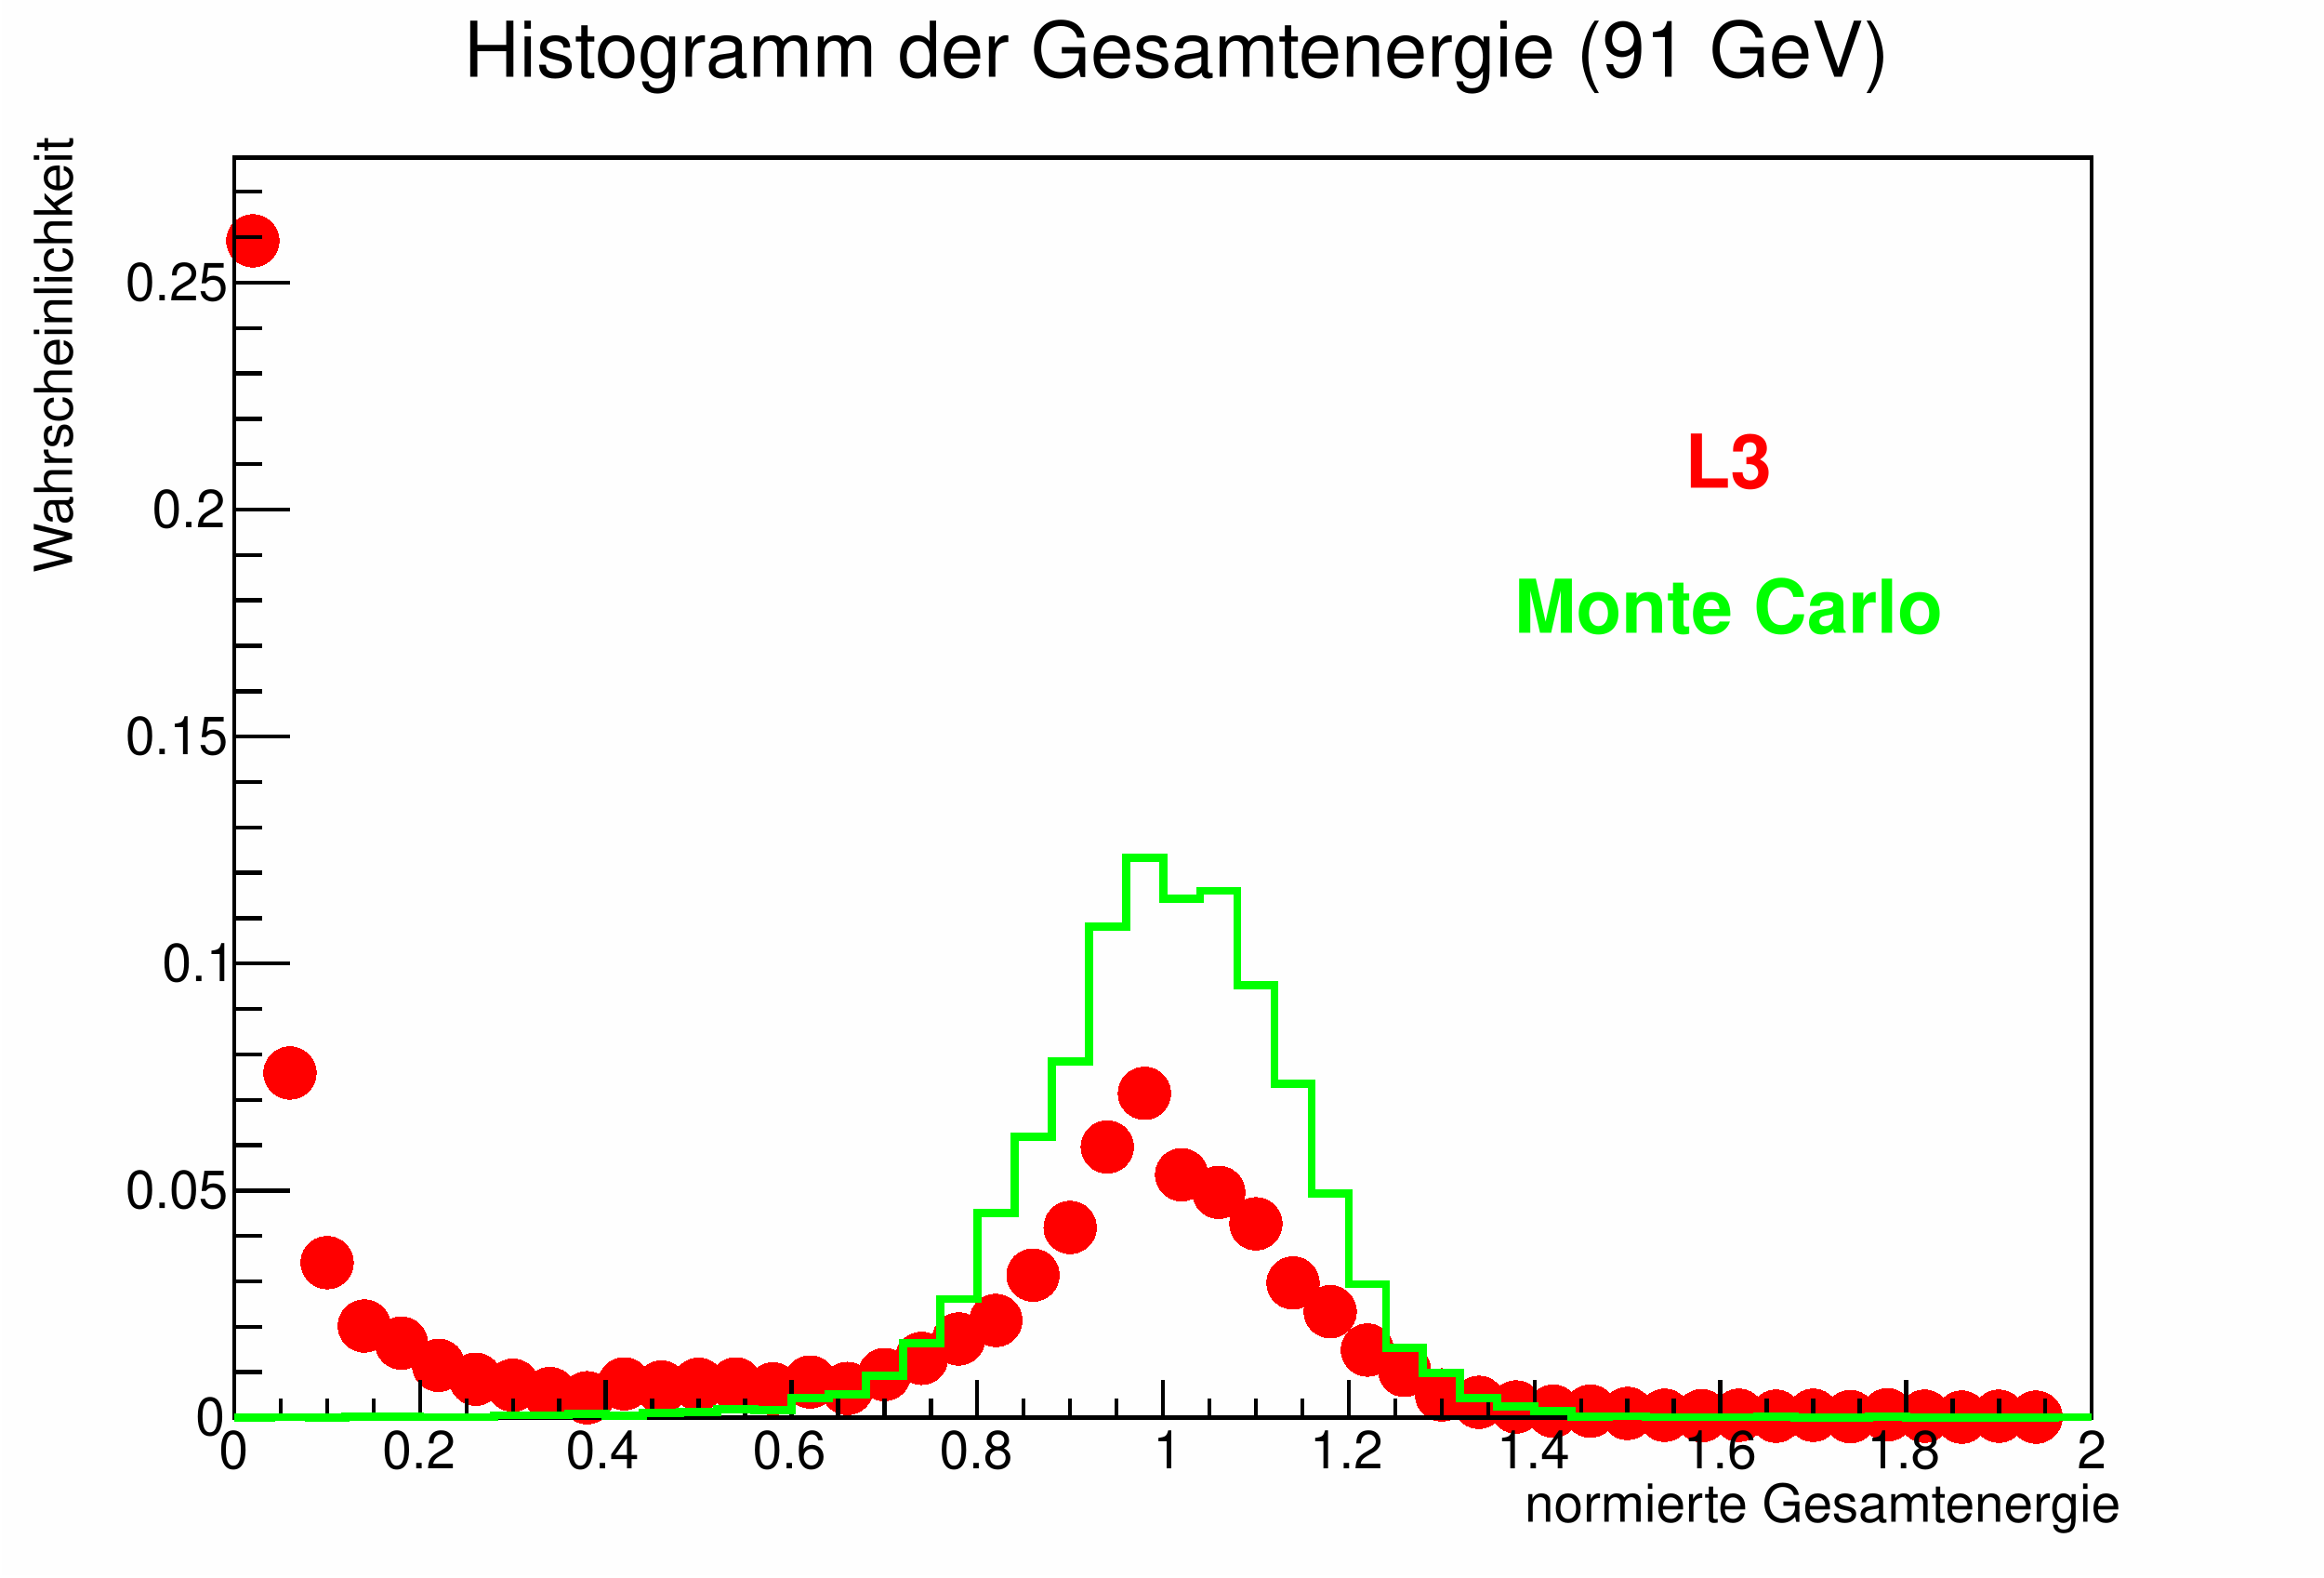
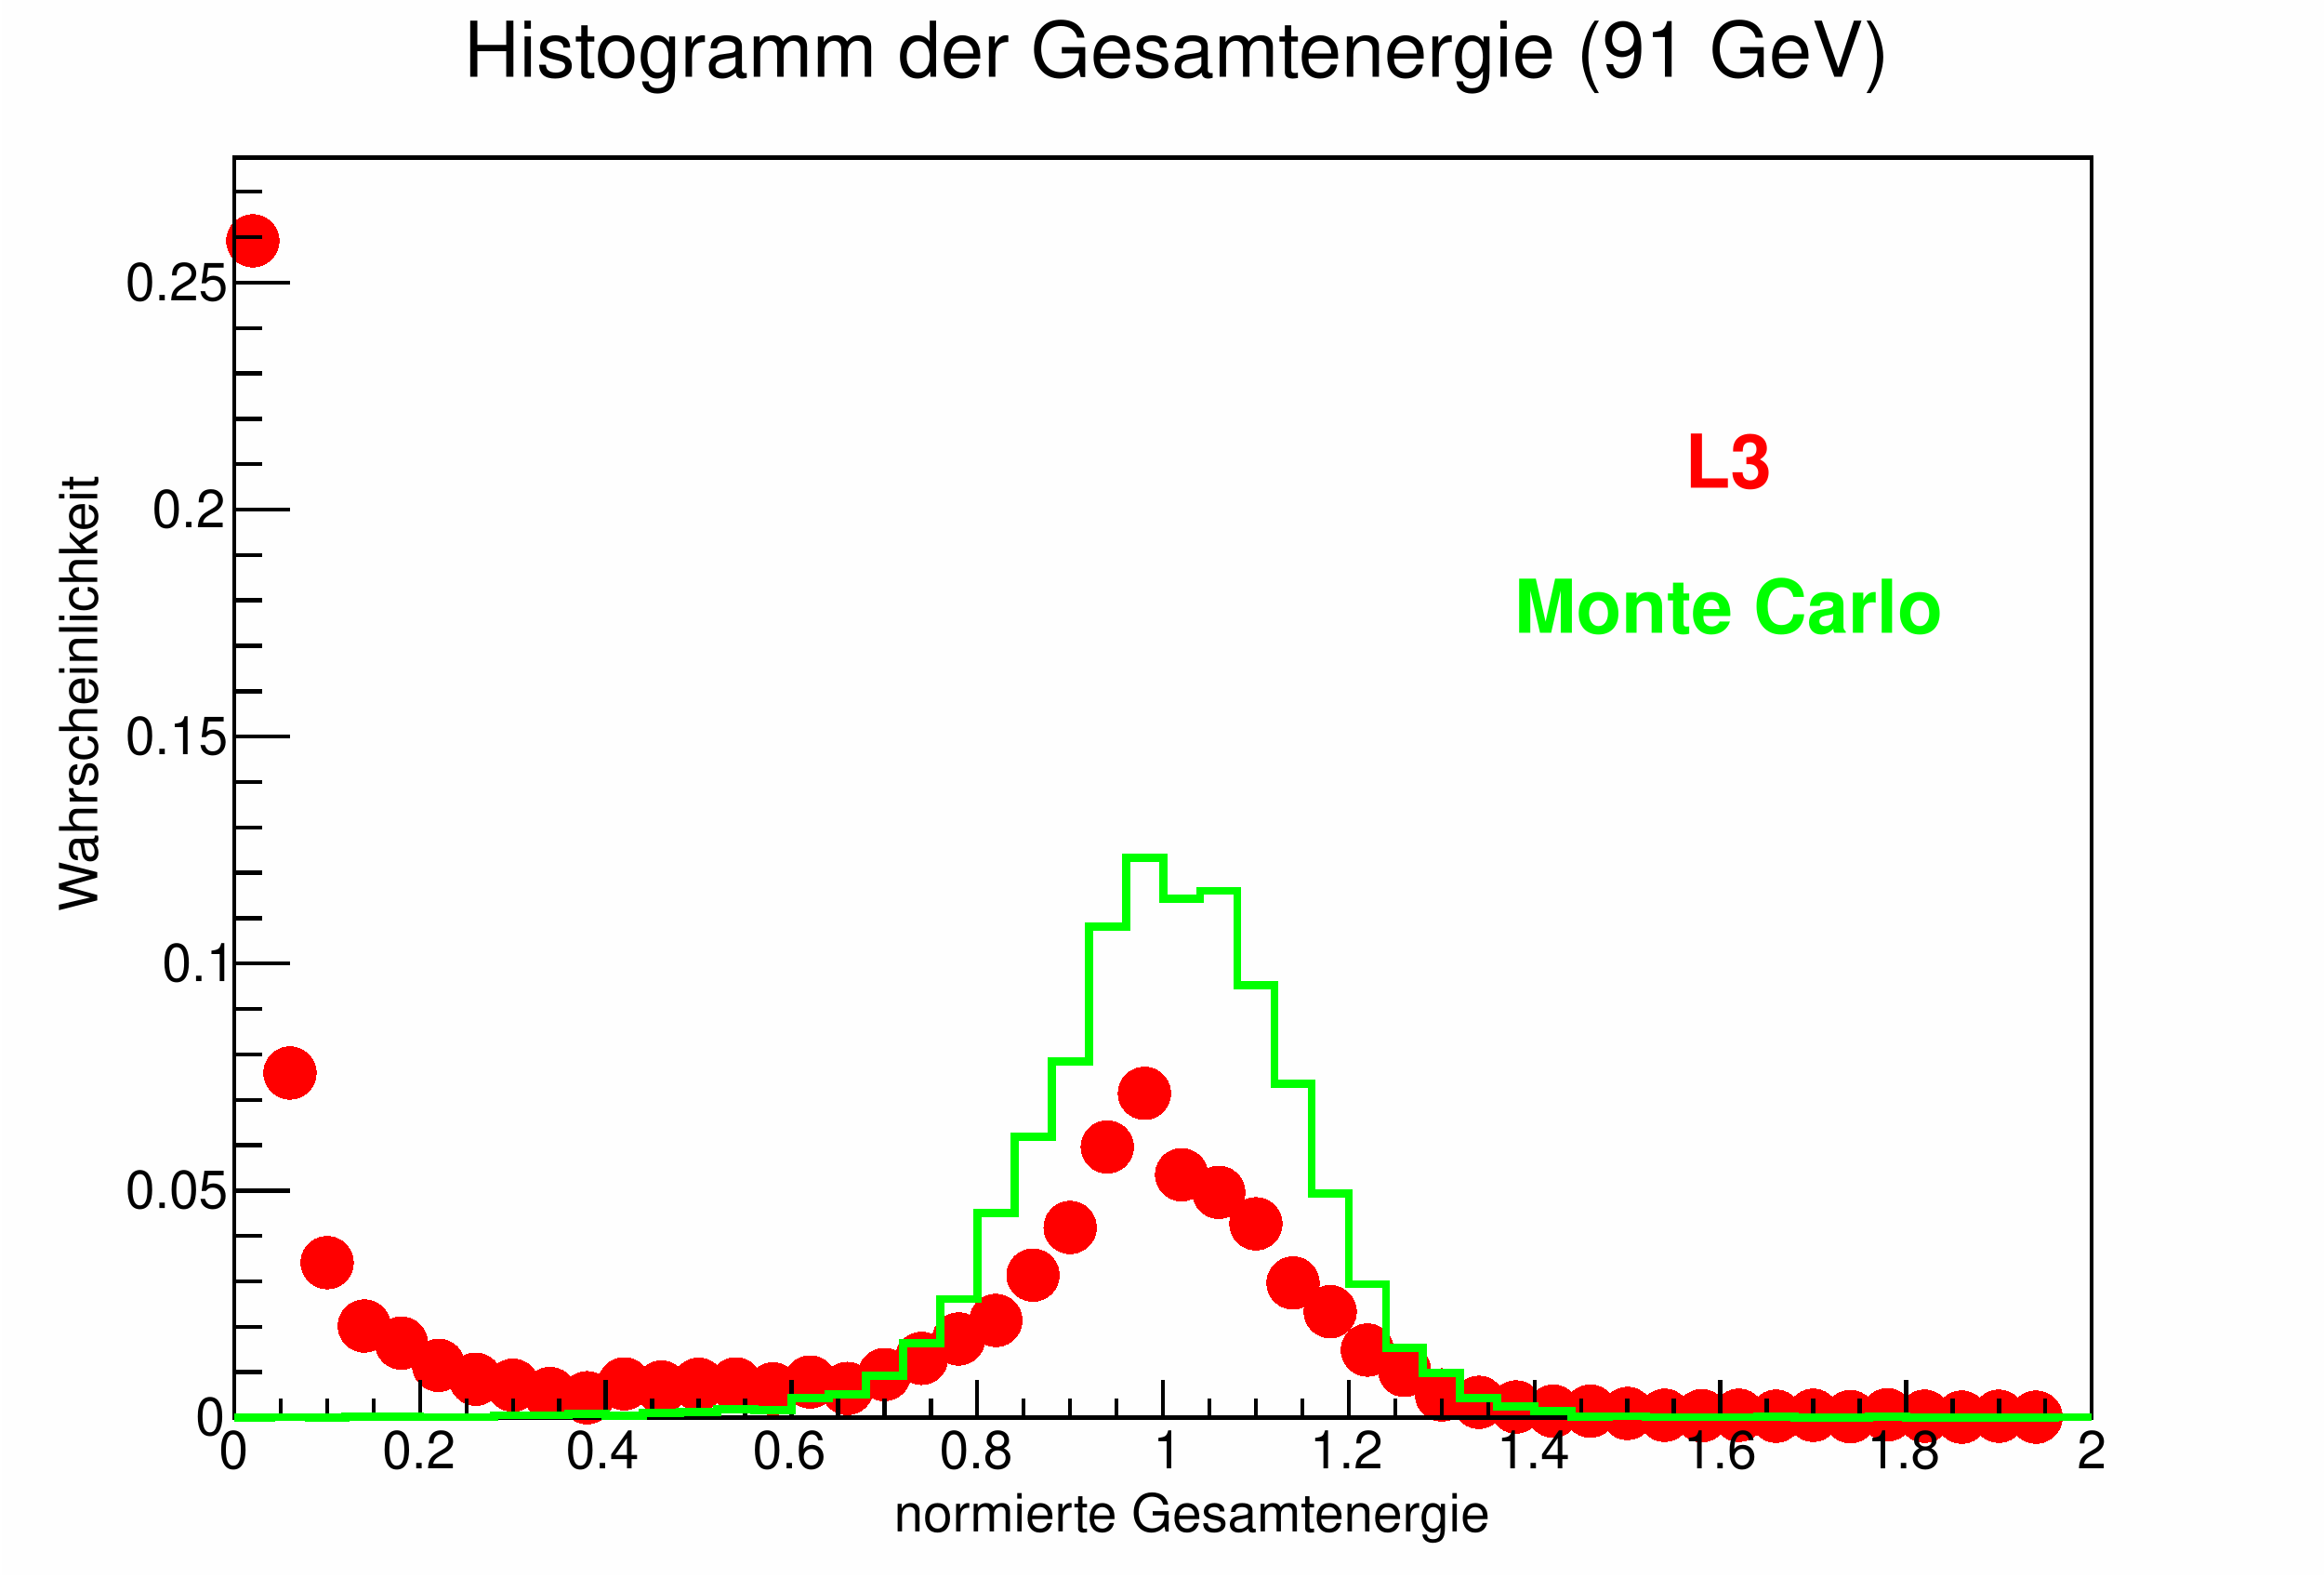
<svg xmlns="http://www.w3.org/2000/svg" width="567.429" height="384.969" viewBox="0 0 567.429 384.969" shape-rendering="crispEdges" version="1.1" id="svg143">
  <defs id="defs1" />
  <rect x="0.5" y="0" width="566.929" height="384.469" fill="#fefefe" id="rect1" />
  <rect x="57.193" y="38.447" width="453.543" height="307.575" fill="#fefefe" id="rect2" />
  <rect x="57.193" y="38.447" width="453.543" height="307.575" fill="none" stroke="black" id="rect3" />
  <rect x="57.193" y="38.447" width="453.543" height="307.575" fill="#fefefe" id="rect4" />
  <rect x="57.193" y="38.447" width="453.543" height="307.575" fill="none" stroke="black" id="rect5" />
  <g fill="#ff0000" id="g5">
    <circle cx="61.728" cy="58.788" r="6.516" id="circle5" />
  </g>
  <g fill="#ff0000" id="g6">
    <circle cx="70.799" cy="261.907" r="6.516" id="circle6" />
  </g>
  <g fill="#ff0000" id="g7">
    <circle cx="79.87" cy="308.199" r="6.516" id="circle7" />
  </g>
  <g fill="#ff0000" id="g8">
    <circle cx="88.941" cy="323.667" r="6.516" id="circle8" />
  </g>
  <g fill="#ff0000" id="g9">
    <circle cx="98.012" cy="327.844" r="6.516" id="circle9" />
  </g>
  <g fill="#ff0000" id="g10">
    <circle cx="107.083" cy="333.264" r="6.516" id="circle10" />
  </g>
  <g fill="#ff0000" id="g11">
    <circle cx="116.154" cy="336.651" r="6.516" id="circle11" />
  </g>
  <g fill="#ff0000" id="g12">
    <circle cx="125.224" cy="338.119" r="6.516" id="circle12" />
  </g>
  <g fill="#ff0000" id="g13">
    <circle cx="134.295" cy="340.151" r="6.516" id="circle13" />
  </g>
  <g fill="#ff0000" id="g14">
    <circle cx="143.366" cy="341.167" r="6.516" id="circle14" />
  </g>
  <g fill="#ff0000" id="g15">
    <circle cx="152.437" cy="337.78" r="6.516" id="circle15" />
  </g>
  <g fill="#ff0000" id="g16">
    <circle cx="161.508" cy="338.57" r="6.516" id="circle16" />
  </g>
  <g fill="#ff0000" id="g17">
    <circle cx="170.579" cy="337.893" r="6.516" id="circle17" />
  </g>
  <g fill="#ff0000" id="g18">
    <circle cx="179.65" cy="337.78" r="6.516" id="circle18" />
  </g>
  <g fill="#ff0000" id="g19">
    <circle cx="188.72" cy="339.022" r="6.516" id="circle19" />
  </g>
  <g fill="#ff0000" id="g20">
    <circle cx="197.791" cy="337.328" r="6.516" id="circle20" />
  </g>
  <g fill="#ff0000" id="g21">
    <circle cx="206.862" cy="338.909" r="6.516" id="circle21" />
  </g>
  <g fill="#ff0000" id="g22">
    <circle cx="215.933" cy="335.522" r="6.516" id="circle22" />
  </g>
  <g fill="#ff0000" id="g23">
    <circle cx="225.004" cy="331.57" r="6.516" id="circle23" />
  </g>
  <g fill="#ff0000" id="g24">
    <circle cx="234.075" cy="326.828" r="6.516" id="circle24" />
  </g>
  <g fill="#ff0000" id="g25">
    <circle cx="243.146" cy="322.312" r="6.516" id="circle25" />
  </g>
  <g fill="#ff0000" id="g26">
    <circle cx="252.217" cy="311.247" r="6.516" id="circle26" />
  </g>
  <g fill="#ff0000" id="g27">
    <circle cx="261.287" cy="299.618" r="6.516" id="circle27" />
  </g>
  <g fill="#ff0000" id="g28">
    <circle cx="270.358" cy="279.972" r="6.516" id="circle28" />
  </g>
  <g fill="#ff0000" id="g29">
    <circle cx="279.429" cy="266.875" r="6.516" id="circle29" />
  </g>
  <g fill="#ff0000" id="g30">
    <circle cx="288.5" cy="286.746" r="6.516" id="circle30" />
  </g>
  <g fill="#ff0000" id="g31">
    <circle cx="297.571" cy="291.037" r="6.516" id="circle31" />
  </g>
  <g fill="#ff0000" id="g32">
    <circle cx="306.642" cy="298.714" r="6.516" id="circle32" />
  </g>
  <g fill="#ff0000" id="g33">
    <circle cx="315.713" cy="313.166" r="6.516" id="circle33" />
  </g>
  <g fill="#ff0000" id="g34">
    <circle cx="324.783" cy="320.167" r="6.516" id="circle34" />
  </g>
  <g fill="#ff0000" id="g35">
    <circle cx="333.854" cy="329.538" r="6.516" id="circle35" />
  </g>
  <g fill="#ff0000" id="g36">
    <circle cx="342.925" cy="334.506" r="6.516" id="circle36" />
  </g>
  <g fill="#ff0000" id="g37">
    <circle cx="351.996" cy="340.49" r="6.516" id="circle37" />
  </g>
  <g fill="#ff0000" id="g38">
    <circle cx="361.067" cy="342.296" r="6.516" id="circle38" />
  </g>
  <g fill="#ff0000" id="g39">
    <circle cx="370.138" cy="343.425" r="6.516" id="circle39" />
  </g>
  <g fill="#ff0000" id="g40">
    <circle cx="379.209" cy="344.442" r="6.516" id="circle40" />
  </g>
  <g fill="#ff0000" id="g41">
    <circle cx="388.28" cy="344.442" r="6.516" id="circle41" />
  </g>
  <g fill="#ff0000" id="g42">
    <circle cx="397.35" cy="345.006" r="6.516" id="circle42" />
  </g>
  <g fill="#ff0000" id="g43">
    <circle cx="406.421" cy="345.458" r="6.516" id="circle43" />
  </g>
  <g fill="#ff0000" id="g44">
    <circle cx="415.492" cy="345.571" r="6.516" id="circle44" />
  </g>
  <g fill="#ff0000" id="g45">
    <circle cx="424.563" cy="345.458" r="6.516" id="circle45" />
  </g>
  <g fill="#ff0000" id="g46">
    <circle cx="433.634" cy="345.684" r="6.516" id="circle46" />
  </g>
  <g fill="#ff0000" id="g47">
    <circle cx="442.705" cy="345.458" r="6.516" id="circle47" />
  </g>
  <g fill="#ff0000" id="g48">
    <circle cx="451.776" cy="345.796" r="6.516" id="circle48" />
  </g>
  <g fill="#ff0000" id="g49">
    <circle cx="460.846" cy="345.345" r="6.516" id="circle49" />
  </g>
  <g fill="#ff0000" id="g50">
    <circle cx="469.917" cy="345.684" r="6.516" id="circle50" />
  </g>
  <g fill="#ff0000" id="g51">
    <circle cx="478.988" cy="345.909" r="6.516" id="circle51" />
  </g>
  <g fill="#ff0000" id="g52">
    <circle cx="488.059" cy="345.684" r="6.516" id="circle52" />
  </g>
  <g fill="#ff0000" id="g53">
    <circle cx="497.13" cy="345.909" r="6.516" id="circle53" />
  </g>
  <path d="M57.193,346.022h 453.543" fill="none" stroke="black" id="path53" />
  <path d="M57.193,336.795v 9.227" fill="none" stroke="black" id="path54" />
  <path d="M68.531,341.409v 4.614" fill="none" stroke="black" id="path55" />
  <path d="M79.87,341.409v 4.614" fill="none" stroke="black" id="path56" />
  <path d="M91.209,341.409v 4.614" fill="none" stroke="black" id="path57" />
  <path d="M102.547,336.795v 9.227" fill="none" stroke="black" id="path58" />
  <path d="M113.886,341.409v 4.614" fill="none" stroke="black" id="path59" />
  <path d="M125.224,341.409v 4.614" fill="none" stroke="black" id="path60" />
  <path d="M136.563,341.409v 4.614" fill="none" stroke="black" id="path61" />
  <path d="M147.902,336.795v 9.227" fill="none" stroke="black" id="path62" />
  <path d="M159.24,341.409v 4.614" fill="none" stroke="black" id="path63" />
  <path d="M170.579,341.409v 4.614" fill="none" stroke="black" id="path64" />
  <path d="M181.917,341.409v 4.614" fill="none" stroke="black" id="path65" />
  <path d="M193.256,336.795v 9.227" fill="none" stroke="black" id="path66" />
  <path d="M204.594,341.409v 4.614" fill="none" stroke="black" id="path67" />
  <path d="M215.933,341.409v 4.614" fill="none" stroke="black" id="path68" />
  <path d="M227.272,341.409v 4.614" fill="none" stroke="black" id="path69" />
  <path d="M238.61,336.795v 9.227" fill="none" stroke="black" id="path70" />
  <path d="M249.949,341.409v 4.614" fill="none" stroke="black" id="path71" />
  <path d="M261.287,341.409v 4.614" fill="none" stroke="black" id="path72" />
  <path d="M272.626,341.409v 4.614" fill="none" stroke="black" id="path73" />
  <path d="M283.965,336.795v 9.227" fill="none" stroke="black" id="path74" />
  <path d="M295.303,341.409v 4.614" fill="none" stroke="black" id="path75" />
  <path d="M306.642,341.409v 4.614" fill="none" stroke="black" id="path76" />
  <path d="M317.98,341.409v 4.614" fill="none" stroke="black" id="path77" />
  <path d="M329.319,336.795v 9.227" fill="none" stroke="black" id="path78" />
  <path d="M340.657,341.409v 4.614" fill="none" stroke="black" id="path79" />
  <path d="M351.996,341.409v 4.614" fill="none" stroke="black" id="path80" />
  <path d="M363.335,341.409v 4.614" fill="none" stroke="black" id="path81" />
  <path d="M374.673,336.795v 9.227" fill="none" stroke="black" id="path82" />
  <path d="M386.012,341.409v 4.614" fill="none" stroke="black" id="path83" />
  <path d="M397.35,341.409v 4.614" fill="none" stroke="black" id="path84" />
  <path d="M408.689,341.409v 4.614" fill="none" stroke="black" id="path85" />
  <path d="M420.028,336.795v 9.227" fill="none" stroke="black" id="path86" />
  <path d="M431.366,341.409v 4.614" fill="none" stroke="black" id="path87" />
  <path d="M442.705,341.409v 4.614" fill="none" stroke="black" id="path88" />
  <path d="M454.043,341.409v 4.614" fill="none" stroke="black" id="path89" />
  <path d="M465.382,336.795v 9.227" fill="none" stroke="black" id="path90" />
  <path d="M476.72,341.409v 4.614" fill="none" stroke="black" id="path91" />
  <path d="M488.059,341.409v 4.614" fill="none" stroke="black" id="path92" />
  <path d="M499.398,341.409v 4.614" fill="none" stroke="black" id="path93" />
  <path d="M510.736,336.795v 9.227" fill="none" stroke="black" id="path94" />
  <text xml:space="preserve" x="53.446" y="358.403" fill="black" font-size="12.845" font-family="Helvetica" id="text94">0</text>
  <text xml:space="preserve" x="93.359" y="358.403" fill="black" font-size="12.845" font-family="Helvetica" id="text95">0.2</text>
  <text xml:space="preserve" x="138.16" y="358.403" fill="black" font-size="12.845" font-family="Helvetica" id="text96">0.4</text>
  <text xml:space="preserve" x="183.775" y="358.403" fill="black" font-size="12.845" font-family="Helvetica" id="text97">0.6</text>
  <text xml:space="preserve" x="229.389" y="358.403" fill="black" font-size="12.845" font-family="Helvetica" id="text98">0.8</text>
  <text xml:space="preserve" x="281.521" y="358.403" fill="black" font-size="12.845" font-family="Helvetica" id="text99">1</text>
  <text xml:space="preserve" x="319.805" y="358.403" fill="black" font-size="12.845" font-family="Helvetica" id="text100">1.2</text>
  <text xml:space="preserve" x="365.42" y="358.403" fill="black" font-size="12.845" font-family="Helvetica" id="text101">1.4</text>
  <text xml:space="preserve" x="411.035" y="358.403" fill="black" font-size="12.845" font-family="Helvetica" id="text102">1.6</text>
  <text xml:space="preserve" x="455.835" y="358.403" fill="black" font-size="12.845" font-family="Helvetica" id="text103">1.8</text>
  <text xml:space="preserve" x="507.152" y="358.403" fill="black" font-size="12.845" font-family="Helvetica" id="text104">2</text>
-   <text xml:space="preserve" x="368.678" y="371.436" fill="black" font-size="12.845" font-family="Helvetica" id="text105"> normierte Gesamtenergie</text>
+   <text xml:space="preserve" x="214.69" y="373.798" fill="#000000" font-size="12.845px" font-family="Helvetica" id="text105"> normierte Gesamtenergie</text>
  <path d="M57.193,346.022v -307.575" fill="none" stroke="black" id="path105" />
  <path d="M70.799,346.022h -13.606" fill="none" stroke="black" id="path106" />
  <path d="M63.996,334.94h -6.803" fill="none" stroke="black" id="path107" />
  <path d="M63.996,323.859h -6.803" fill="none" stroke="black" id="path108" />
  <path d="M63.996,312.777h -6.803" fill="none" stroke="black" id="path109" />
  <path d="M63.996,301.695h -6.803" fill="none" stroke="black" id="path110" />
  <path d="M70.799,290.613h -13.606" fill="none" stroke="black" id="path111" />
  <path d="M63.996,279.532h -6.803" fill="none" stroke="black" id="path112" />
  <path d="M63.996,268.45h -6.803" fill="none" stroke="black" id="path113" />
  <path d="M63.996,257.368h -6.803" fill="none" stroke="black" id="path114" />
  <path d="M63.996,246.286h -6.803" fill="none" stroke="black" id="path115" />
  <path d="M70.799,235.205h -13.606" fill="none" stroke="black" id="path116" />
  <path d="M63.996,224.123h -6.803" fill="none" stroke="black" id="path117" />
  <path d="M63.996,213.041h -6.803" fill="none" stroke="black" id="path118" />
  <path d="M63.996,201.959h -6.803" fill="none" stroke="black" id="path119" />
  <path d="M63.996,190.877h -6.803" fill="none" stroke="black" id="path120" />
  <path d="M70.799,179.796h -13.606" fill="none" stroke="black" id="path121" />
  <path d="M63.996,168.714h -6.803" fill="none" stroke="black" id="path122" />
  <path d="M63.996,157.632h -6.803" fill="none" stroke="black" id="path123" />
  <path d="M63.996,146.55h -6.803" fill="none" stroke="black" id="path124" />
  <path d="M63.996,135.469h -6.803" fill="none" stroke="black" id="path125" />
  <path d="M70.799,124.387h -13.606" fill="none" stroke="black" id="path126" />
  <path d="M63.996,113.305h -6.803" fill="none" stroke="black" id="path127" />
  <path d="M63.996,102.223h -6.803" fill="none" stroke="black" id="path128" />
  <path d="M63.996,91.141h -6.803" fill="none" stroke="black" id="path129" />
  <path d="M63.996,80.06h -6.803" fill="none" stroke="black" id="path130" />
  <path d="M70.799,68.978h -13.606" fill="none" stroke="black" id="path131" />
  <path d="M70.799,68.978h -13.606" fill="none" stroke="black" id="path132" />
  <path d="M63.996,57.896h -6.803" fill="none" stroke="black" id="path133" />
  <path d="M63.996,46.814h -6.803" fill="none" stroke="black" id="path134" />
  <text xml:space="preserve" x="47.744" y="350.258" fill="black" font-size="12.845" font-family="Helvetica" id="text134">0</text>
  <text xml:space="preserve" x="30.639" y="294.868" fill="black" font-size="12.845" font-family="Helvetica" id="text135">0.05</text>
  <text xml:space="preserve" x="39.599" y="239.479" fill="black" font-size="12.845" font-family="Helvetica" id="text136">0.1</text>
  <text xml:space="preserve" x="30.639" y="184.089" fill="black" font-size="12.845" font-family="Helvetica" id="text137">0.15</text>
  <text xml:space="preserve" x="37.155" y="128.699" fill="black" font-size="12.845" font-family="Helvetica" id="text138">0.2</text>
  <text xml:space="preserve" x="30.639" y="73.31" fill="black" font-size="12.845" font-family="Helvetica" id="text139">0.25</text>
-   <g transform="rotate(-90,17.6056,143.361)" id="g140">
-     <text xml:space="preserve" x="17.606" y="143.361" fill="black" font-size="12.845" font-family="Helvetica" id="text140"> Wahrscheinlichkeit</text>
+   <g transform="rotate(-90,62.00693,181.6217)" id="g140">
+     <text xml:space="preserve" x="17.606" y="143.361" fill="#000000" font-size="12.845px" font-family="Helvetica" id="text140"> Wahrscheinlichkeit</text>
  </g>
  <path d="M57.193,346.022h 9.071v -0.111h 9.071v 0.111h 9.071v -0.222h 18.142v 0.111h 18.142v -0.443h 18.142v -0.443h 9.071v 0.554h 9.071v -0.776h 9.071v -0.111h 9.071v -0.776h 9.071v 0.222h 9.071v  -2.882h 9.071v -0.998h 9.071v -4.544h 9.071v -7.87h 9.071v -10.752h 9.071v -20.949h 9.071v -18.732h 9.071v -18.399h 9.071v -32.919h 9.071v -16.737h 9.071v 9.976h 9.071v -1.884h 9.071v 22.944h 9.071v  24.052h 9.071v 26.934h 9.071v 22.057h 9.071v 15.628h 9.071v 5.985h 9.071v 6.207h 9.071v 1.995h 9.071v 1.108h 9.071v 1.441h 9.071v -0.111h 9.071v 0.222h 27.213v -0.111h 9.071v 0.222h 18.142v -0.222h  9.071v 0.222h 36.283v -0.111h 9.071" fill="none" stroke="#00ff00" stroke-width="2" id="path140" />
  <text xml:space="preserve" x="108.021" y="18.735" fill="black" font-size="18.794" font-family="Helvetica" id="text141"> Histogramm der Gesamtenergie (91 GeV)</text>
  <text xml:space="preserve" x="411.379" y="119.035" fill="#ff0000" font-size="18.136px" font-family="Helvetica" font-weight="bold" id="text240">L3</text>
  <text xml:space="preserve" x="369.716" y="154.453" fill="#00ff00" font-size="18.136px" font-family="Helvetica" font-weight="bold" id="text241">Monte Carlo</text>
</svg>
